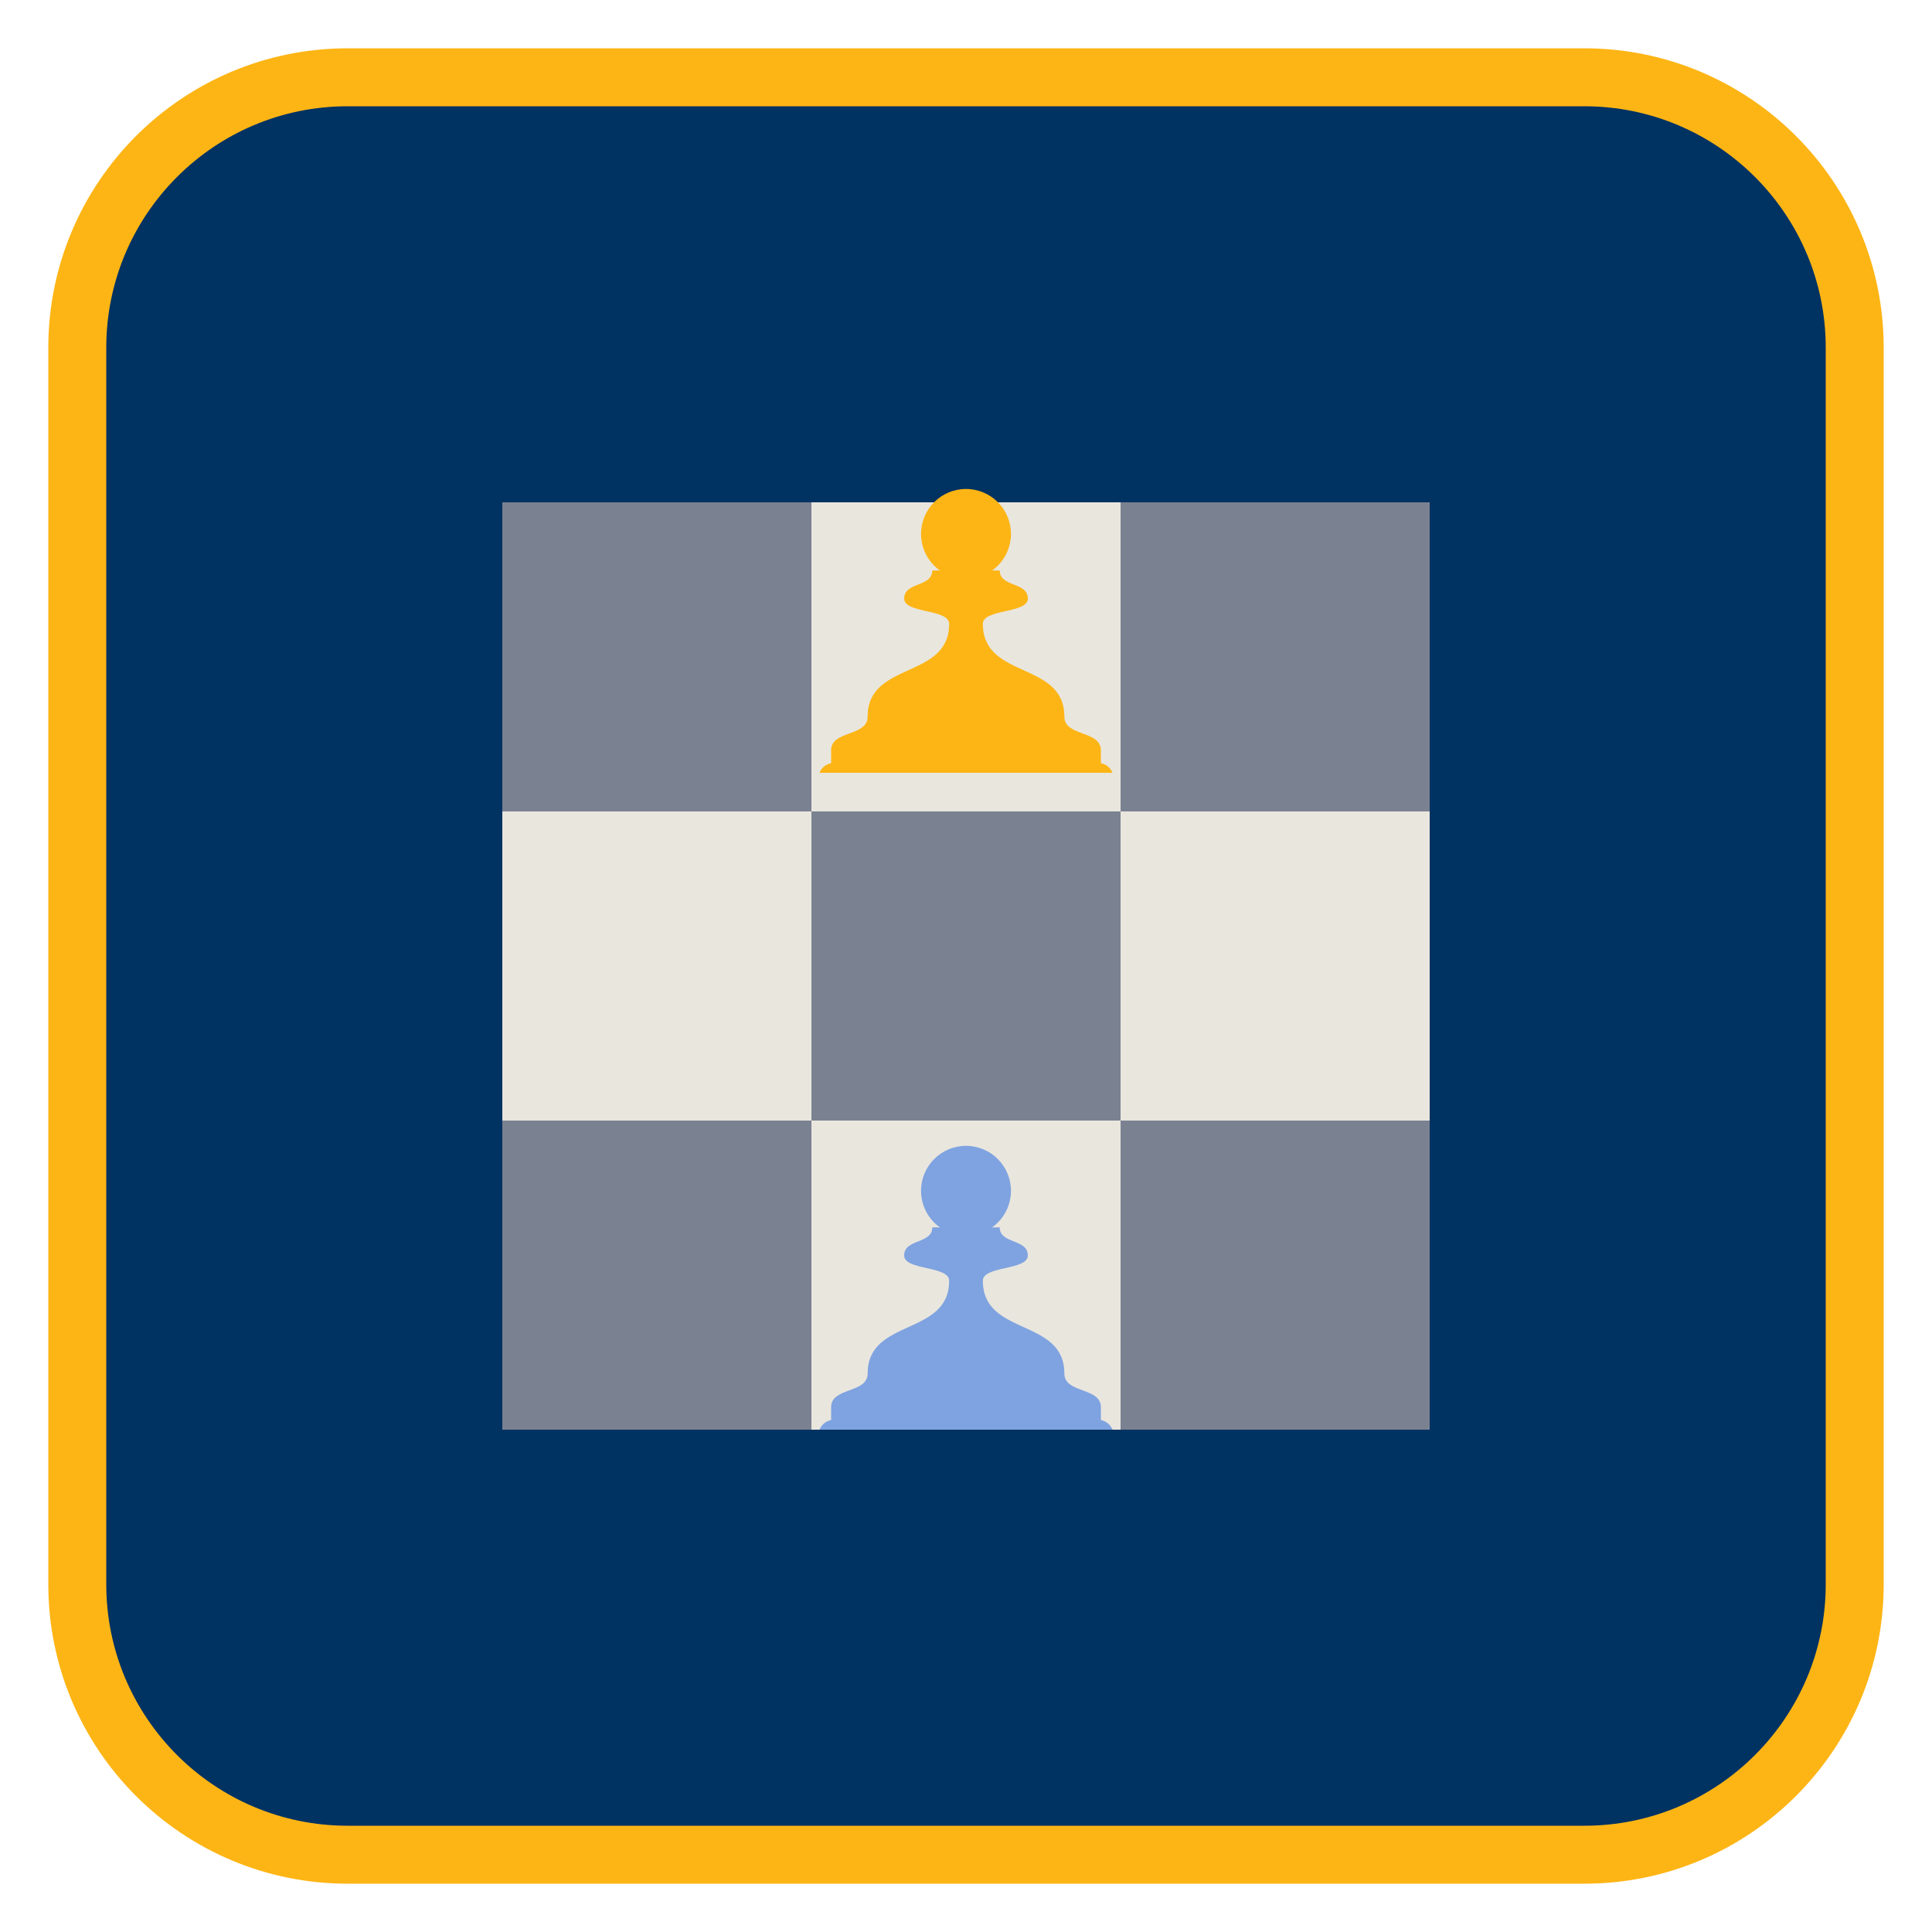
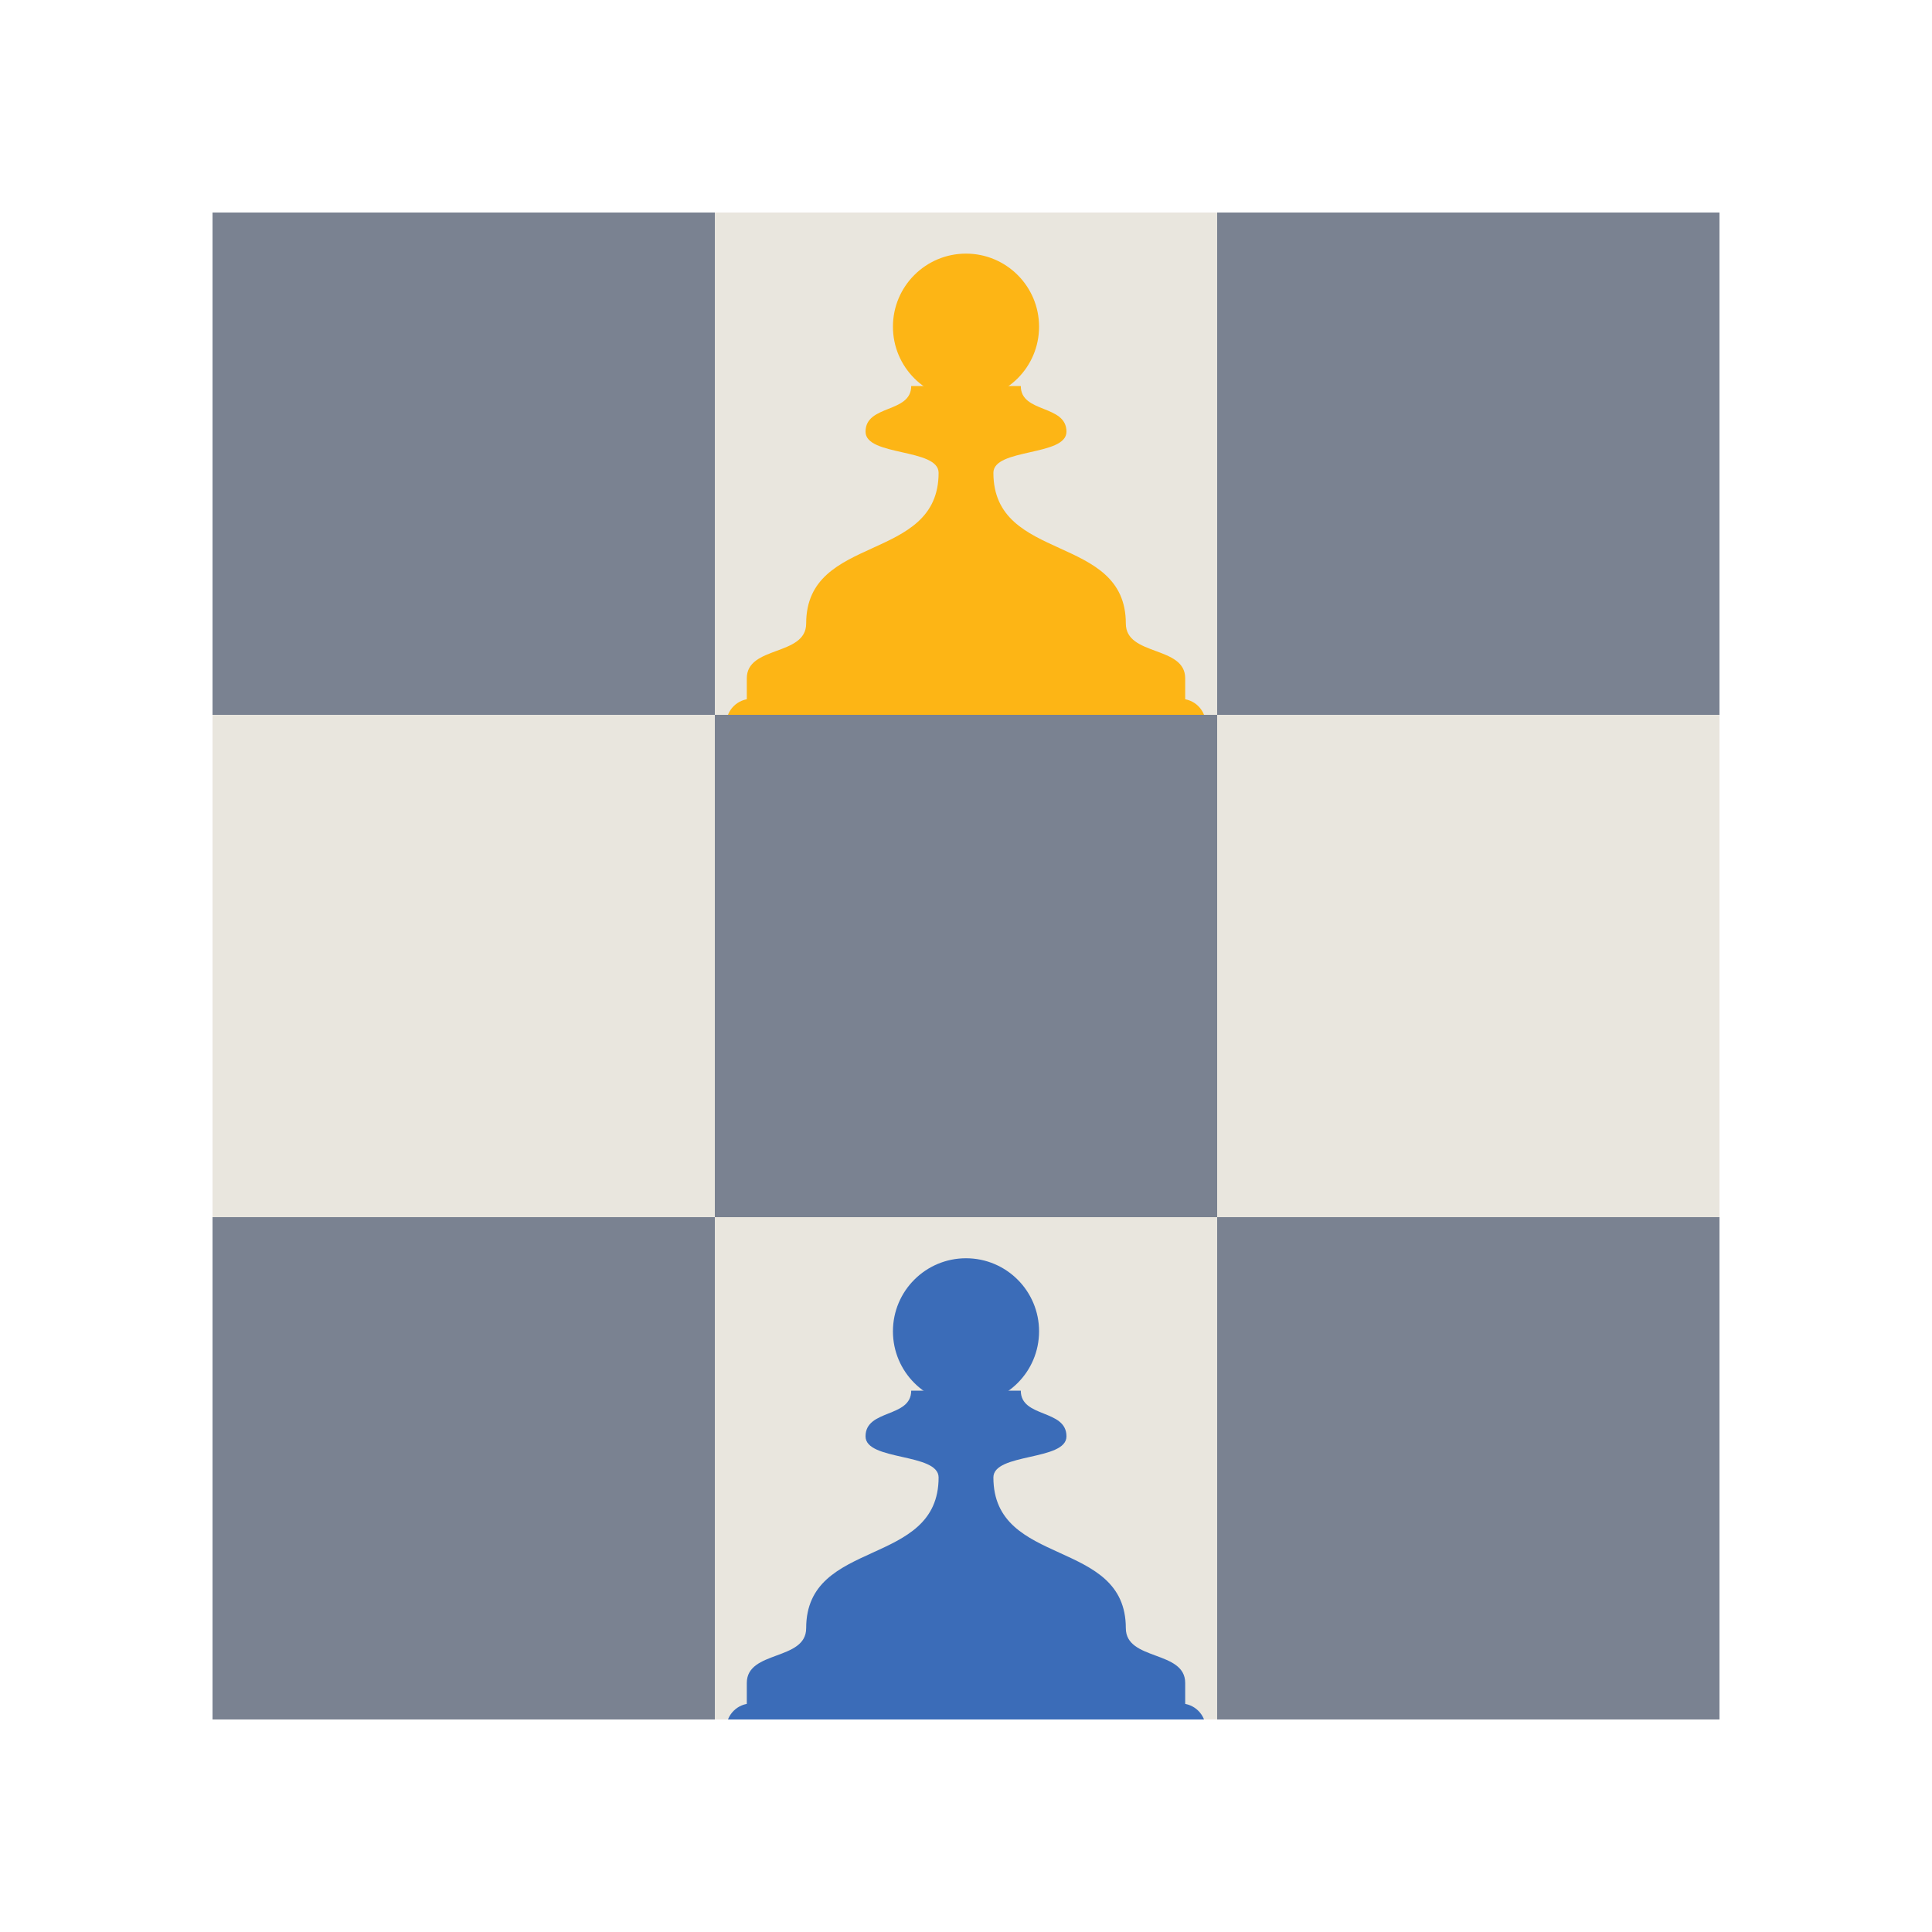
<svg xmlns="http://www.w3.org/2000/svg" version="1.1" viewBox="0 0 100 100">
  <defs>
    <symbol id="tpawn" viewBox="39 39 22 22">
      <circle cx="50" cy="44" r="3.2" />
      <path d="M52.4,46.6                      C52.4,47.8 54.4,47.4 54.4,48.6                      C54.4,49.68 51.2,49.32 51.2,50.4                      C51.2,54.36 57.0,53.04 57.0,57.0                      C57.0,58.44 59.6,57.96 59.6,59.4                      L59.6,60.6                      L40.4,60.6                      L40.4,59.4                      C40.4,57.96 43.0,58.44 43.0,57.0                      C43.0,53.04 48.8,54.36 48.8,50.4                      C48.8,49.32 45.6,49.68 45.6,48.6                      C45.6,47.4 47.6,47.8 47.6,46.6 Z" />
      <rect x="39.5" y="60.3" width="21" height="2.2" rx="1.1" ry="1.1" />
    </symbol>
  </defs>
-   <rect x="4" y="4" width="92" height="92" rx="14" fill="#003262" />
-   <rect x="4" y="4" width="92" height="92" rx="14" fill="none" stroke="#FDB515" stroke-width="3" />
  <g>
-     <rect x="26" y="26" width="48" height="48" fill="#E9E6DE" />
-     <rect x="26" y="26" width="16" height="16" fill="#7A8291" />
-     <rect x="58" y="26" width="16" height="16" fill="#7A8291" />
-     <rect x="42" y="42" width="16" height="16" fill="#7A8291" />
-     <rect x="26" y="58" width="16" height="16" fill="#7A8291" />
-     <rect x="58" y="58" width="16" height="16" fill="#7A8291" />
+     <rect x="11" y="11" width="78" height="78" fill="#E9E6DE" />
+     <rect x="11" y="11" width="26" height="26" fill="#7A8291" />
+     <rect x="63" y="11" width="26" height="26" fill="#7A8291" />
+     <rect x="37" y="37" width="26" height="26" fill="#7A8291" />
+     <rect x="11" y="63" width="26" height="26" fill="#7A8291" />
+     <rect x="63" y="63" width="26" height="26" fill="#7A8291" />
  </g>
-   <use href="#tpawn" x="42" y="24" width="16" height="16" fill="#FDB515" />
-   <use href="#tpawn" x="42" y="58" width="16" height="16" fill="#7FA3E0" />
+   <use href="#tpawn" x="37" y="11" width="26" height="26" fill="#FDB515" />
+   <use href="#tpawn" x="37" y="63" width="26" height="26" fill="#3B6CB8" />
</svg>
